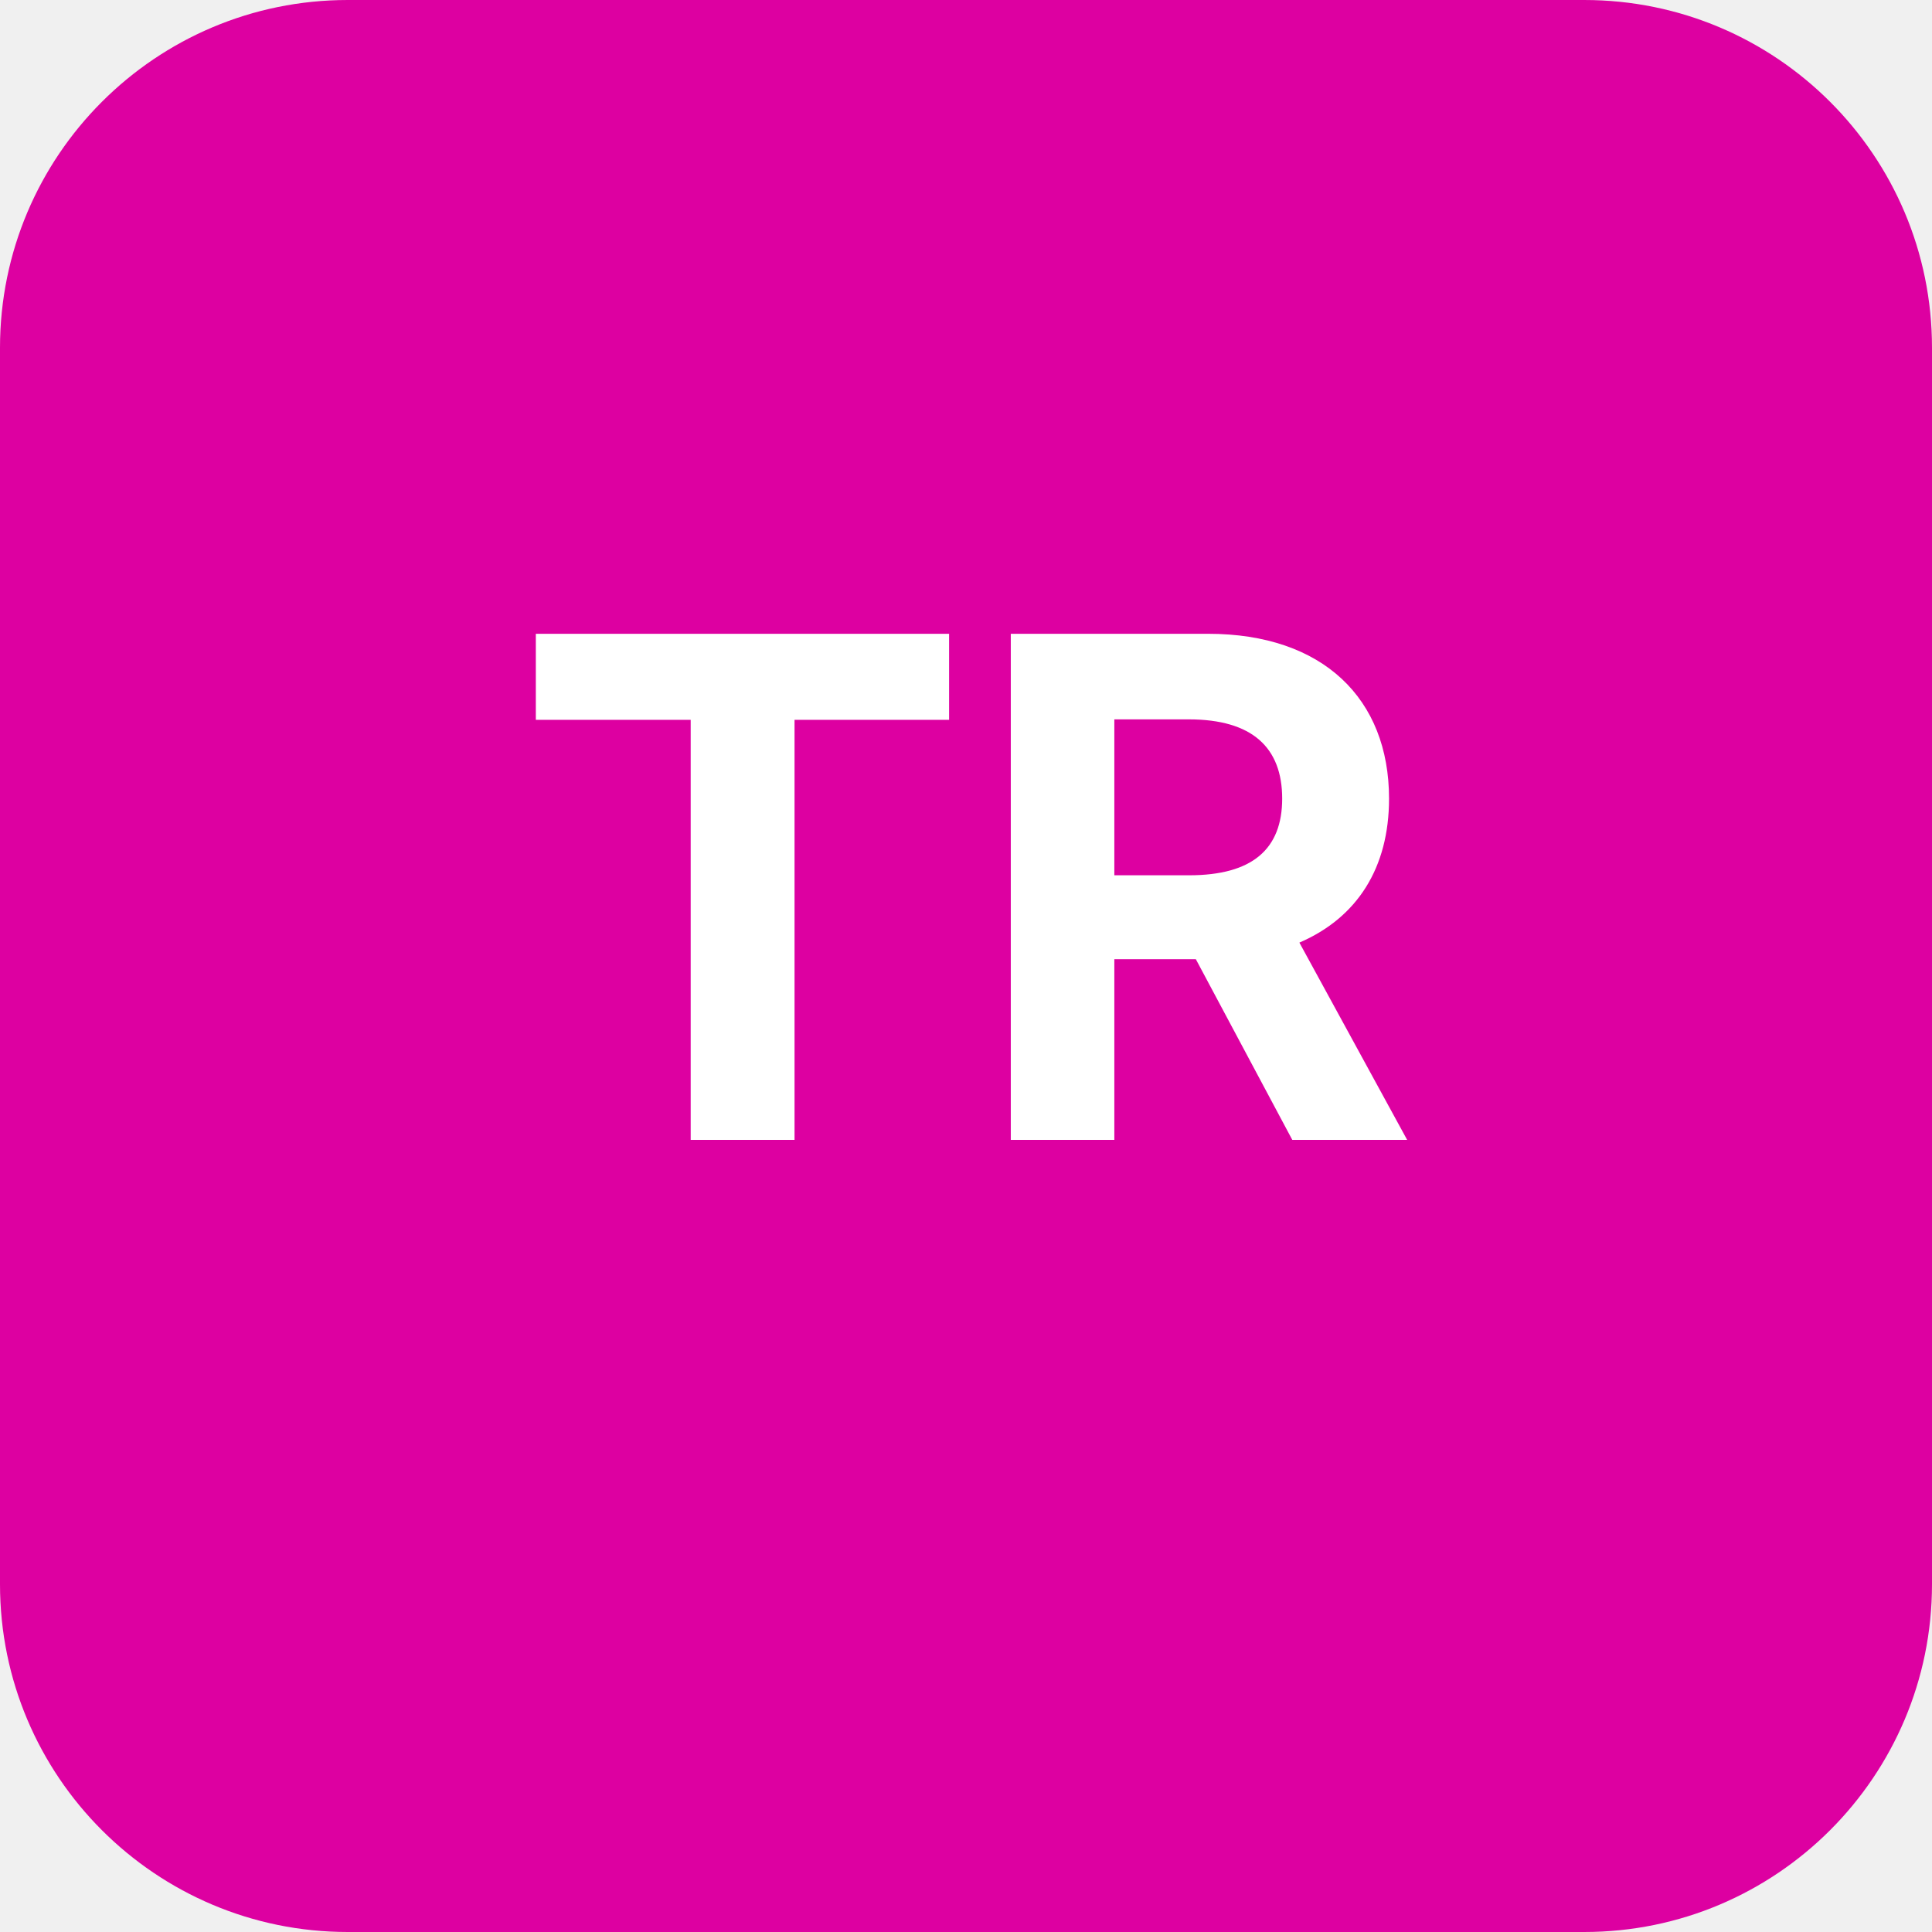
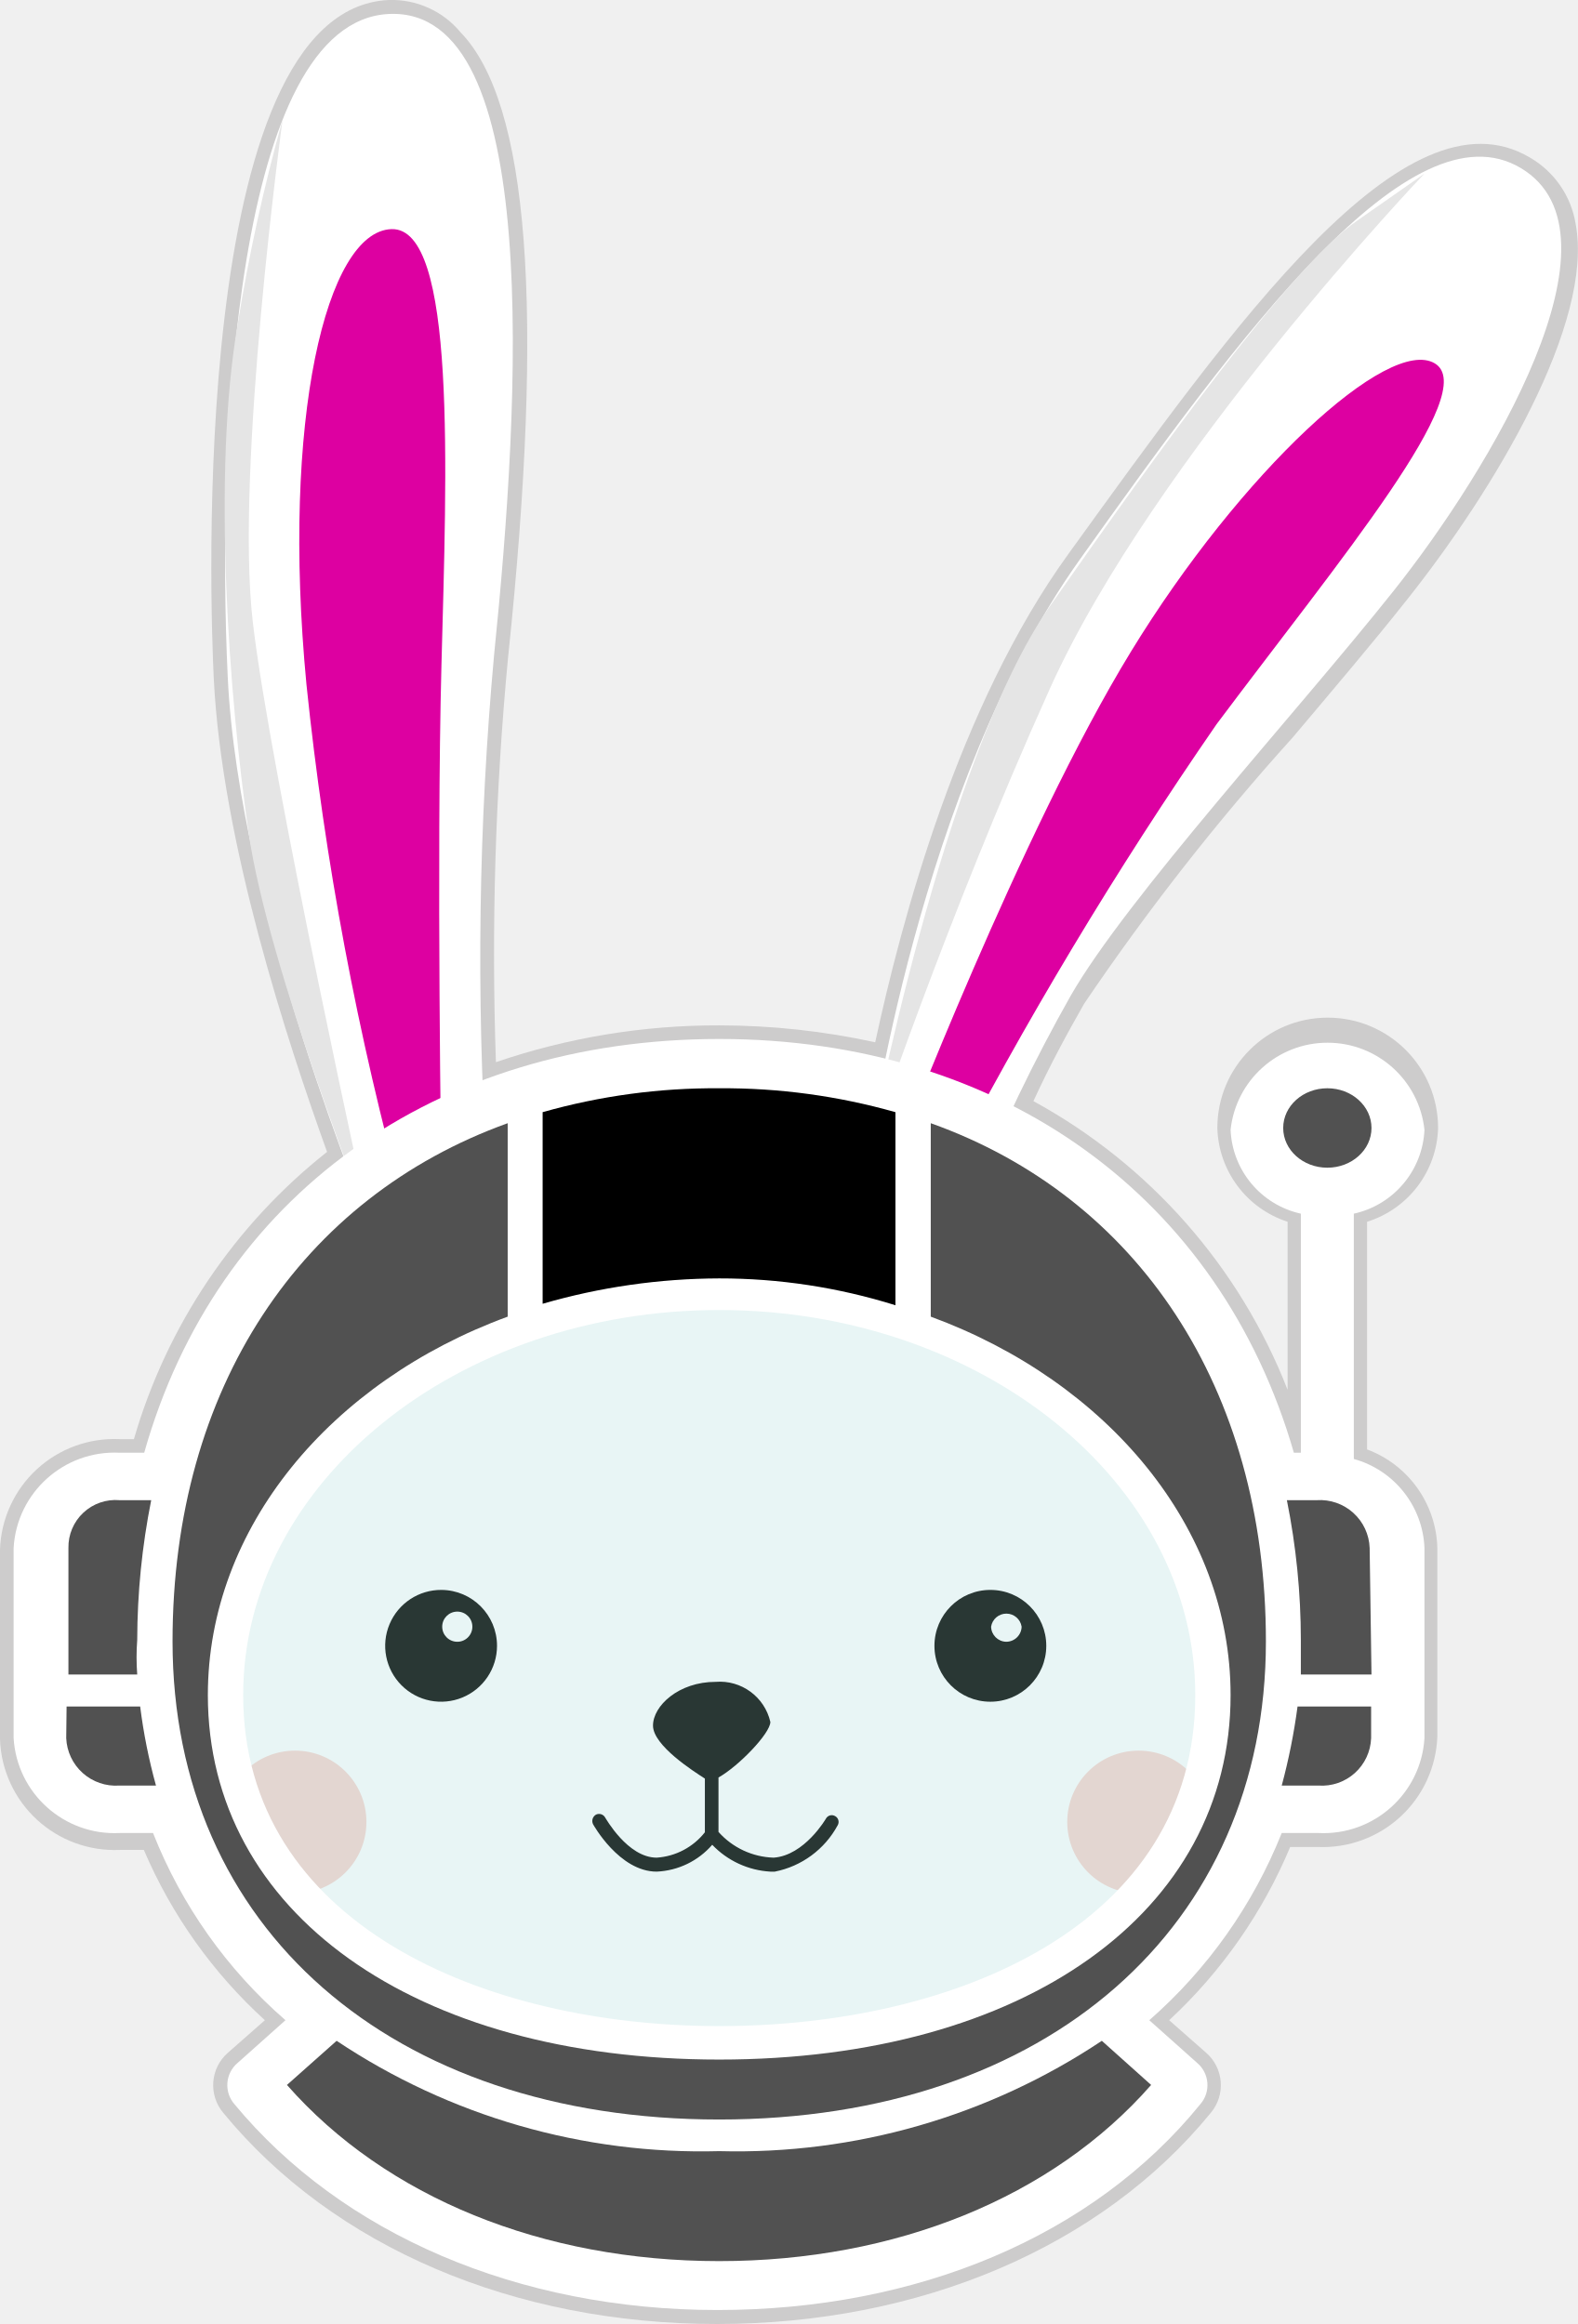
- <svg xmlns="http://www.w3.org/2000/svg" width="200" height="200" viewBox="0 0 200 200">
-   <rect width="200" height="200" rx="36" fill="#dd00a1" />
-   <text x="100" y="118" font-family="system-ui, -apple-system, sans-serif" font-size="72" font-weight="700" fill="white" text-anchor="middle" letter-spacing="-1">TR</text>
+ <svg xmlns="http://www.w3.org/2000/svg" viewBox="0 0 42.88 63.19">
+   <defs>
+     <style>.cls-1{fill:#cdcccc;}.cls-2{fill:#fff;}.cls-3{fill:#dd00a1;}.cls-4{fill:#f9d8d2;}.cls-5{fill:#10110e;}.cls-6{fill:#e5e5e5;}.cls-7{fill:#8accce;opacity:0.2;}.cls-8{fill:#515151;}</style>
+   </defs>
+   <g id="Layer_2" data-name="Layer 2">
+     <g id="Layer_3" data-name="Layer 3">
+       <path class="cls-1" d="M39.09,30.67a3,3,0,0,0-6,0A2.76,2.76,0,0,0,35,33.22v4.57a15.27,15.27,0,0,0-6.91-7.85c.46-1,.93-1.86,1.38-2.65a65.83,65.83,0,0,1,5.67-7.24c1.13-1.34,2.2-2.6,3.07-3.7,2.44-3.06,5.12-7.58,4.62-10.26a2.56,2.56,0,0,0-1.25-1.81c-3.39-2-8,4.5-12.53,10.77-3,4.14-4.55,10-5.26,13.29a19.86,19.86,0,0,0-4.23-.46,18.63,18.63,0,0,0-6.08,1,85.14,85.14,0,0,1,.33-11c1-9.51.56-15.09-1.29-17A2.43,2.43,0,0,0,10.56,0C5.1.27,5.72,16.58,5.81,18.44c.22,4.46,2,9.88,3.08,12.88a15.44,15.44,0,0,0-5.25,7.81H3.25a3.11,3.11,0,0,0-3.25,3v5.17a3.12,3.12,0,0,0,3.25,3h.66A13.34,13.34,0,0,0,7.2,54.93l-1,.88a1.17,1.17,0,0,0-.13,1.64c3,3.65,7.91,5.74,13.42,5.74s10.44-2.09,13.42-5.74a1.17,1.17,0,0,0-.13-1.64l-1-.88a13.56,13.56,0,0,0,3.29-4.71h.75a3.12,3.12,0,0,0,3.25-3V42.09a2.94,2.94,0,0,0-1.91-2.68V33.22A2.75,2.75,0,0,0,39.09,30.67Z" />
+       <path class="cls-2" d="M14.62,55.74c.92-.61-1.5-.38-1.7-.79a16.49,16.49,0,0,1-2.86-.51c-1.7-.45-5.78-3.19-6.22-5.82S3.84,41,5.68,38a17.21,17.21,0,0,1,4.38-4.7s-3.57-8.49-3.87-14.9S6.39.58,10.57.38s3.57,10.48,2.86,17.43a90.59,90.59,0,0,0-.2,13.88,19.73,19.73,0,0,1,5.5-.92,21.12,21.12,0,0,1,4.9.46s1.33-9.84,5.71-16,9-12.45,12-10.66-.82,8.18-3.47,11.51-7.24,8.33-8.77,11a46.59,46.59,0,0,0-2.65,5.51,14.93,14.93,0,0,1,6.39,6.32C35,43.22,35.16,48.52,34,50.77a8.08,8.08,0,0,1-5.61,4c-1.33.06-6.92,1.45-6.92,1.45Z" />
+       <path class="cls-3" d="M24.41,31.32s3.34-8.71,6.33-13.6,7-8.59,8.26-7.84-2.57,5.32-5.93,9.81a113.44,113.44,0,0,0-7.43,12.38Z" />
+       <path class="cls-3" d="M11,32.81l1-.74s-.14-8.71,0-14,.41-11.9-1.36-11.84-3,5.17-2.31,12.38A87.47,87.47,0,0,0,11,32.81Z" />
+       <circle class="cls-4" cx="8.02" cy="49.54" r="1.94" />
+       <circle class="cls-4" cx="30.95" cy="49.54" r="1.94" />
+       <path class="cls-5" d="M22.7,49.38a.18.18,0,0,0-.25.07s-.58,1-1.42,1.06a2.09,2.09,0,0,1-1.5-.7V48.33c.54-.3,1.41-1.2,1.41-1.51a1.41,1.41,0,0,0-1.49-1.09c-1,0-1.7.65-1.7,1.19s1.1,1.24,1.41,1.44v1.46a1.82,1.82,0,0,1-1.31.69c-.79,0-1.39-1.08-1.4-1.09a.19.19,0,0,0-.25-.08.2.2,0,0,0-.08.26s.71,1.29,1.73,1.29a2.12,2.12,0,0,0,1.51-.73,2.37,2.37,0,0,0,1.58.73h.12a2.49,2.49,0,0,0,1.71-1.26A.18.18,0,0,0,22.7,49.38Z" />
+       <path class="cls-6" d="M10.06,33.32s-2.77-7-3.3-10.66-1-9.77-.3-13.84A50,50,0,0,1,7.68,3.26S6.39,12.75,6.87,16.9,10.06,33.32,10.06,33.32Z" />
+       <path class="cls-6" d="M23.63,31.23s2-10.59,4.91-14.75S35.06,7.27,36.89,6l1.83-1.28s-7.34,7.7-10.18,14S23.63,31.23,23.63,31.23Z" />
+       <path class="cls-5" d="M12,43.23a1.52,1.52,0,1,0,1.51,1.52A1.52,1.52,0,0,0,12,43.23Zm.43,1.41a.41.41,0,0,1-.41-.41.41.41,0,0,1,.82,0A.41.41,0,0,1,12.41,44.64Z" />
+       <path class="cls-5" d="M26.92,43.23a1.52,1.52,0,1,0,1.52,1.52A1.52,1.52,0,0,0,26.92,43.23Zm.43,1.41a.42.42,0,0,1-.41-.41.42.42,0,0,1,.83,0A.42.42,0,0,1,27.35,44.64Z" />
+       <ellipse class="cls-7" cx="19.73" cy="45.32" rx="14.1" ry="10.16" />
+       <path class="cls-2" d="M36.8,39.67V33a2.45,2.45,0,0,0,1.92-2.28,2.65,2.65,0,0,0-5.27,0A2.44,2.44,0,0,0,35.36,33V39.5h-.19c-2-6.94-7.91-11.25-15.62-11.25S5.89,32.52,3.92,39.5H3.25A2.75,2.75,0,0,0,.37,42.09v5.17a2.75,2.75,0,0,0,2.88,2.58h.91a13.11,13.11,0,0,0,3.6,5.09l-1.3,1.16a.79.79,0,0,0-.09,1.12c2.92,3.53,7.71,5.6,13.13,5.6s10.21-2,13.13-5.6a.79.79,0,0,0-.09-1.12l-1.3-1.16a13.34,13.34,0,0,0,3.6-5.09h1a2.75,2.75,0,0,0,2.88-2.58V42.09A2.62,2.62,0,0,0,36.8,39.67ZM19.55,35.62c7.14,0,12.94,4.7,12.94,10.47,0,6.25-6.52,9-12.94,9s-12.94-2.8-12.94-9C6.61,40.32,12.41,35.62,19.55,35.62Z" />
+       <path class="cls-8" d="M37.28,45.53H35.36c0-.3,0-.6,0-.94a19.35,19.35,0,0,0-.38-3.8h.81a1.35,1.35,0,0,1,1.44,1.3Z" />
+       <path class="cls-8" d="M35.84,48.55h-1a16.69,16.69,0,0,0,.43-2.15h2v.86A1.34,1.34,0,0,1,35.84,48.55Z" />
+       <path class="cls-8" d="M19.55,61.48c-4.8,0-9.06-1.73-11.75-4.79l1.35-1.2a17.86,17.86,0,0,0,10.4,3,17.89,17.89,0,0,0,10.4-3l1.34,1.2C28.61,59.75,24.34,61.48,19.55,61.48Z" />
+       <path class="cls-8" d="M3.25,40.79h.86a19.66,19.66,0,0,0-.38,3.8,6.18,6.18,0,0,0,0,.94H1.86V42.09A1.28,1.28,0,0,1,3.25,40.79Z" />
+       <path d="M19.55,34.76a17.4,17.4,0,0,0-4.8.69V30.24a17.14,17.14,0,0,1,4.8-.65,17.12,17.12,0,0,1,4.79.65v5.25A16,16,0,0,0,19.55,34.76Z" />
+       <path class="cls-8" d="M13.8,30.54V35.8C9,37.56,5.65,41.53,5.65,46.09,5.65,52,11.26,56,19.55,56s13.9-4,13.9-9.91c0-4.56-3.36-8.53-8.15-10.29V30.54c5.61,2,9.11,7.19,9.11,14.09,0,7.76-5.95,13-14.86,13s-14.86-5.21-14.86-13C4.69,37.73,8.19,32.56,13.8,30.54Z" />
+       <path class="cls-8" d="M1.81,46.4h2a15.15,15.15,0,0,0,.43,2.15h-1a1.35,1.35,0,0,1-1.44-1.29Z" />
+       <ellipse class="cls-8" cx="36.08" cy="30.67" rx="1.2" ry="1.08" />
+     </g>
+   </g>
</svg>
